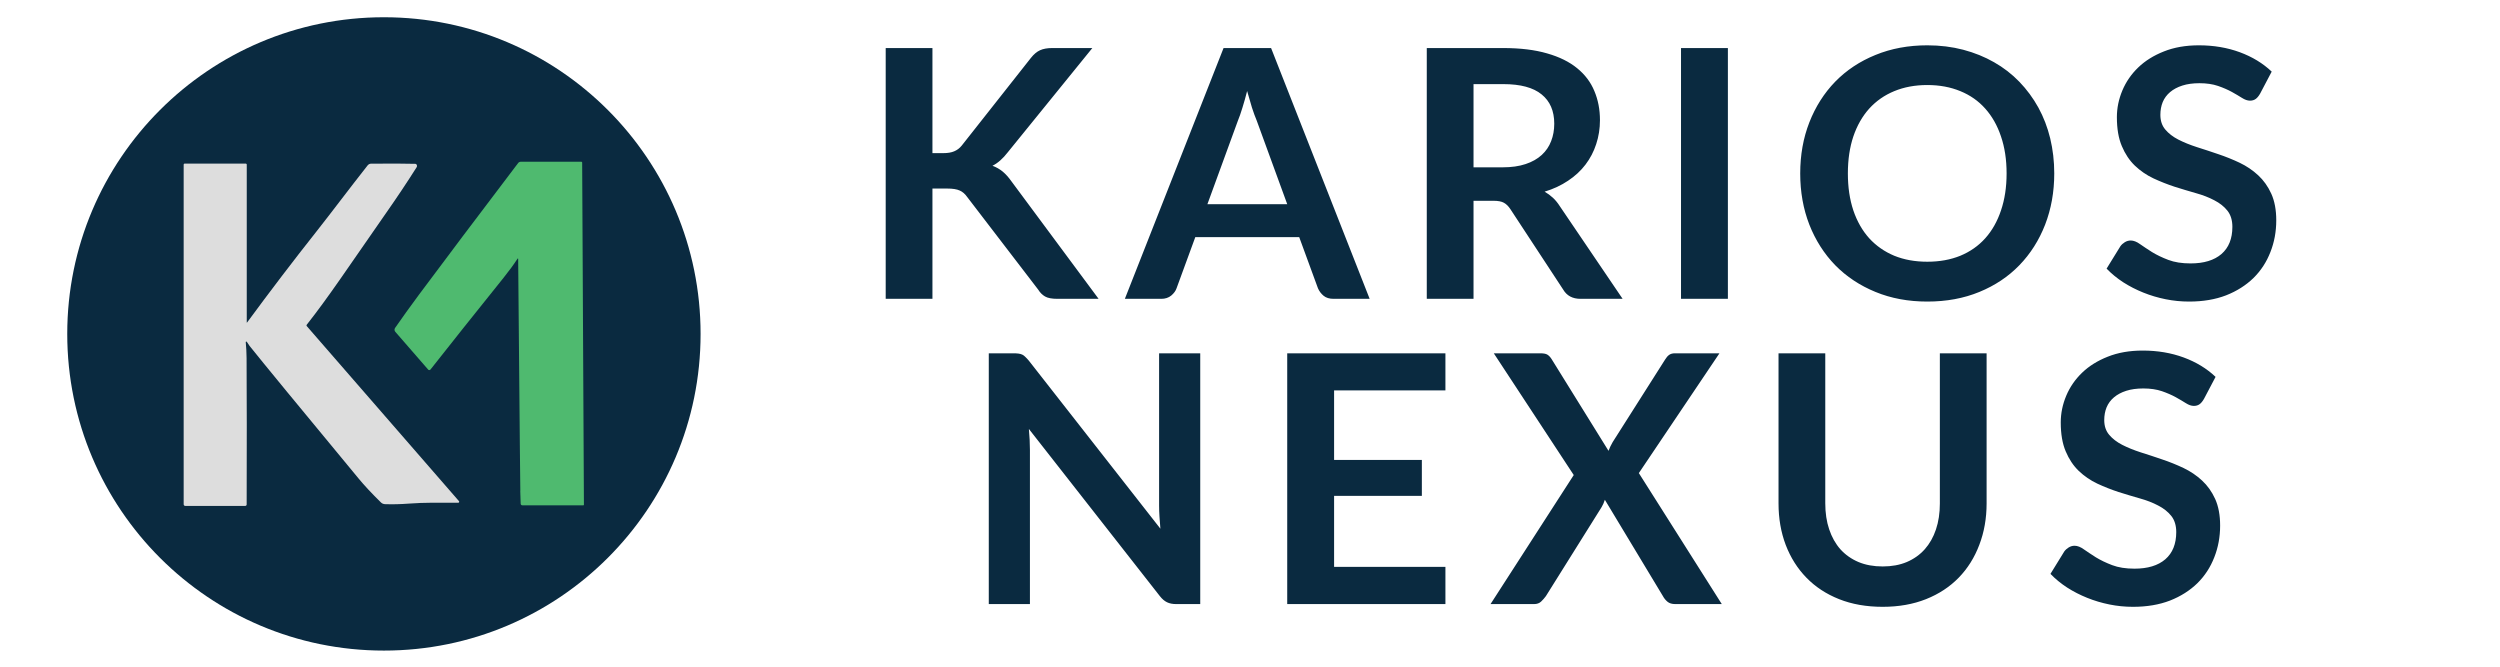
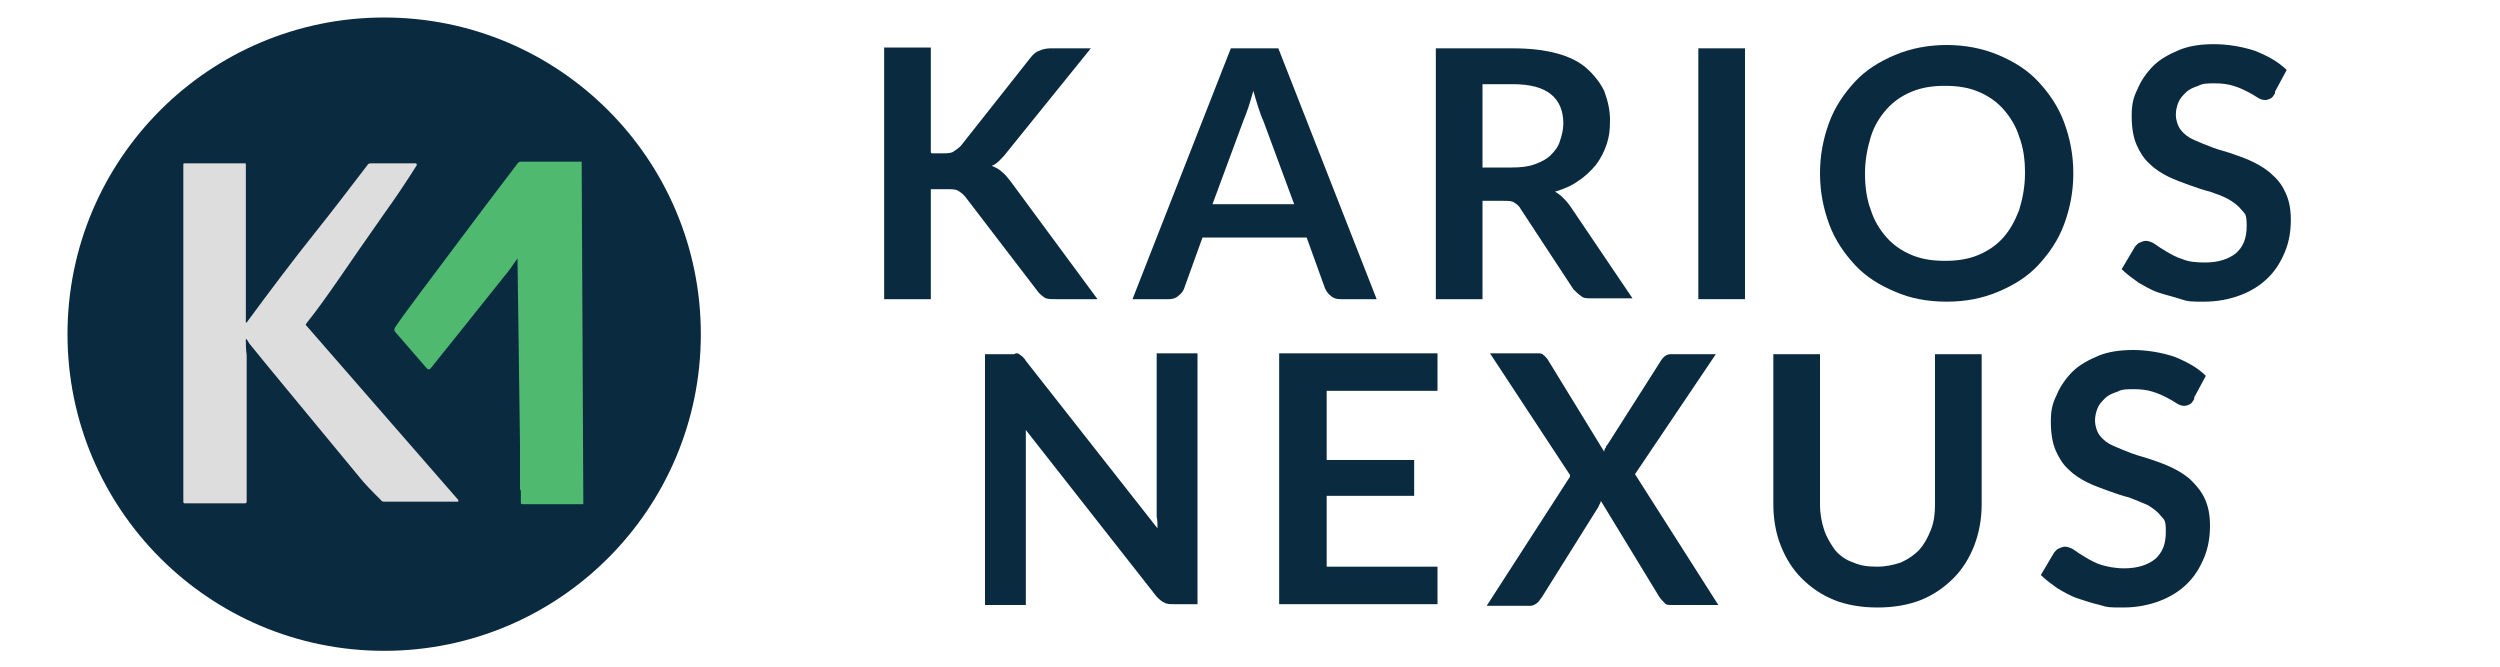
- <svg xmlns="http://www.w3.org/2000/svg" id="a" data-name="Layer 1" viewBox="0 0 300 80">
+ <svg xmlns="http://www.w3.org/2000/svg" id="a" version="1.1" viewBox="0 0 300 80">
  <defs>
    <style>
-       .b {
-         fill: #ddd;
+       .st0 {
+         fill: #4fba6f;
      }

-       .c, .d {
+       .st1 {
        fill: #0a2a40;
      }

-       .e {
-         fill: #4fba6f;
+       .st2 {
+         isolation: isolate;
      }

-       .d {
-         font-family: Lato-Bold, Lato;
-         font-size: 41.62px;
-         font-weight: 700;
-         letter-spacing: .09em;
+       .st3 {
+         fill: #ddd;
      }
    </style>
  </defs>
  <g>
-     <circle class="c" cx="46.07" cy="40.07" r="38" />
+     <circle class="st1" cx="46.1" cy="40.1" r="38" />
    <g>
-       <path class="e" d="M62.44,58.9l-.06-5.48-.2-22.38s-.04-.04-.06-.02c-.48.74-1.05,1.51-1.69,2.31-3.52,4.38-6.44,8.05-8.77,11.01-.07.09-.22.1-.29,0l-3.93-4.52c-.12-.13-.13-.33-.03-.47.82-1.19,1.79-2.53,2.89-4.02,3.09-4.15,7.05-9.41,11.88-15.77.07-.09.19-.15.3-.15h7.3s.08.04.08.08l.21,41.09s-.03.06-.06.06h-7.33c-.11,0-.2-.09-.2-.2l-.05-1.57Z" />
-       <path class="b" d="M29.65,38.7c2.77-3.77,5.54-7.4,8.3-10.89,1.95-2.47,3.87-5.05,6.17-7.97.1-.12.25-.2.41-.2,2.47-.02,4.22-.01,5.26.02.07,0,.12,0,.13.02.12.08.16.25.08.38-1.17,1.85-2.4,3.69-3.69,5.53-4.75,6.81-6.82,9.97-9.51,13.39-.03.04-.03.1,0,.14l18.28,21.02c.06.07.01.19-.09.19-2.62,0-3.97-.04-5.89.1-1.05.08-2,.1-2.86.07-.22,0-.4-.08-.53-.21-1.09-1.07-1.99-2.03-2.68-2.87-7.13-8.61-11.49-13.92-13.08-15.91,0,0-.12-.17-.33-.49-.04-.06-.14-.03-.13.05.06.57.09,1.2.1,1.9.03,4.74.03,10.6.01,17.57,0,.09-.08.17-.17.17h-7.2c-.1,0-.19-.08-.19-.19V19.74c0-.06.05-.11.11-.11h7.34c.06,0,.12.05.12.12v18.95s.02.03.03.01Z" />
+       <path class="st0" d="M62.4,58.9v-5.5c0,0-.3-22.4-.3-22.4,0,0,0,0,0,0-.5.7-1,1.5-1.7,2.3-3.5,4.4-6.4,8-8.8,11,0,0-.2,0-.3,0l-3.9-4.5c-.1-.1-.1-.3,0-.5.8-1.2,1.8-2.5,2.9-4,3.1-4.1,7-9.4,11.9-15.8,0,0,.2-.1.3-.1h7.3s0,0,0,0l.2,41.1s0,0,0,0h-7.3c-.1,0-.2,0-.2-.2v-1.6s0,0,0,0Z" />
+       <path class="st3" d="M29.6,38.7c2.8-3.8,5.5-7.4,8.3-10.9,2-2.5,3.9-5,6.2-8,0-.1.2-.2.4-.2,2.5,0,4.2,0,5.3,0,0,0,.1,0,.1,0,.1,0,.2.2,0,.4-1.2,1.9-2.4,3.7-3.7,5.5-4.8,6.8-6.8,10-9.5,13.4,0,0,0,0,0,.1l18.3,21c0,0,0,.2,0,.2-2.6,0-4,0-5.9,0-1,0-2,0-2.9,0-.2,0-.4,0-.5-.2-1.1-1.1-2-2-2.7-2.9-7.1-8.6-11.5-13.9-13.1-15.9,0,0-.1-.2-.3-.5,0,0-.1,0-.1,0,0,.6,0,1.2.1,1.9,0,4.7,0,10.6,0,17.6,0,0,0,.2-.2.2h-7.2c-.1,0-.2,0-.2-.2V19.7c0,0,0-.1.1-.1h7.3c0,0,.1,0,.1.1v19s0,0,0,0h0Z" />
    </g>
  </g>
  <g>
-     <text class="d" transform="translate(102.94 35.86)">
-       <tspan x="0" y="0">KARIOS</tspan>
-     </text>
-     <text class="d" transform="translate(115.31 72.49)">
-       <tspan x="0" y="0">NEXUS</tspan>
-     </text>
+     <g class="st2">
+       <g class="st2">
+         <path class="st1" d="M111.8,18.4h1.3c.5,0,1,0,1.3-.2s.6-.4.9-.7l8.3-10.5c.3-.4.7-.8,1.1-.9.4-.2.9-.3,1.4-.3h4.8l-10.1,12.5c-.3.4-.6.7-.9,1-.3.3-.6.5-.9.6.5.2.9.4,1.2.7.4.3.7.7,1.1,1.2l10.4,14.1h-5c-.7,0-1.2,0-1.5-.3-.3-.2-.6-.5-.8-.8l-8.5-11.1c-.3-.4-.6-.6-.9-.8-.3-.2-.8-.2-1.5-.2h-1.8v13.2h-5.6V5.7h5.6v12.6Z" />
+         <path class="st1" d="M165.2,35.9h-4.3c-.5,0-.9-.1-1.2-.4-.3-.2-.5-.5-.7-.9l-2.2-6.1h-12.5l-2.2,6.1c-.1.3-.3.6-.7.9-.3.3-.7.4-1.2.4h-4.3l11.8-30.1h5.7l11.8,30.1ZM145.7,24.5h9.6l-3.7-10c-.2-.4-.4-1-.6-1.6-.2-.6-.4-1.3-.6-2-.2.7-.4,1.4-.6,2s-.4,1.1-.6,1.6l-3.7,10Z" />
+         <path class="st1" d="M177.9,24.1v11.8h-5.6V5.8h9.2c2.1,0,3.8.2,5.3.6,1.5.4,2.7,1,3.6,1.8.9.8,1.6,1.7,2.1,2.7.4,1.1.7,2.2.7,3.5s-.1,2-.4,2.9c-.3.9-.7,1.7-1.3,2.5-.6.7-1.3,1.4-2.1,1.9-.8.6-1.8,1-2.8,1.3.7.4,1.3,1,1.8,1.7l7.5,11.1h-5c-.5,0-.9,0-1.2-.3-.3-.2-.6-.5-.9-.8l-6.3-9.6c-.2-.4-.5-.6-.8-.8-.3-.2-.7-.2-1.3-.2h-2.4ZM177.9,20.1h3.5c1.1,0,2-.1,2.8-.4.8-.3,1.4-.6,1.9-1.1.5-.5.9-1,1.1-1.7.2-.6.4-1.3.4-2.1,0-1.5-.5-2.7-1.5-3.5-1-.8-2.5-1.2-4.6-1.2h-3.6v10Z" />
+         <path class="st1" d="M209.4,35.9h-5.6V5.8h5.6v30.1Z" />
+         <path class="st1" d="M248.8,20.8c0,2.2-.4,4.2-1.1,6.1s-1.8,3.5-3.1,4.9c-1.3,1.4-2.9,2.4-4.8,3.2-1.9.8-3.9,1.2-6.2,1.2s-4.4-.4-6.2-1.2c-1.9-.8-3.5-1.8-4.8-3.2-1.3-1.4-2.4-3-3.1-4.9s-1.1-3.9-1.1-6.1.4-4.2,1.1-6.1,1.8-3.5,3.1-4.9c1.3-1.4,2.9-2.4,4.8-3.2,1.9-.8,4-1.2,6.2-1.2s4.3.4,6.2,1.2,3.5,1.8,4.8,3.2c1.3,1.4,2.4,3,3.1,4.9s1.1,3.9,1.1,6.1ZM243,20.8c0-1.7-.2-3.1-.7-4.4-.4-1.3-1.1-2.4-1.9-3.3-.8-.9-1.8-1.6-3-2.1-1.2-.5-2.5-.7-4-.7s-2.8.2-4,.7c-1.2.5-2.2,1.2-3,2.1-.8.9-1.5,2-1.9,3.3-.4,1.3-.7,2.8-.7,4.4s.2,3.1.7,4.4c.4,1.3,1.1,2.4,1.9,3.3.8.9,1.8,1.6,3,2.1,1.2.5,2.5.7,4,.7s2.8-.2,4-.7c1.2-.5,2.2-1.2,3-2.1.8-.9,1.4-2,1.9-3.3.4-1.3.7-2.8.7-4.4Z" />
+         <path class="st1" d="M273,11.2c-.2.3-.3.5-.5.6-.2.1-.4.2-.7.2s-.6-.1-.9-.3c-.3-.2-.8-.5-1.2-.7s-1-.5-1.7-.7c-.6-.2-1.4-.3-2.2-.3s-1.5,0-2,.3c-.6.2-1.1.4-1.5.8s-.7.7-.9,1.2c-.2.5-.3,1-.3,1.5s.2,1.3.6,1.8.9.9,1.6,1.2c.7.3,1.4.6,2.2.9.8.3,1.7.5,2.5.8.9.3,1.7.6,2.5,1,.8.4,1.6.9,2.2,1.5.7.6,1.2,1.3,1.6,2.2.4.9.6,1.9.6,3.2s-.2,2.6-.7,3.8-1.1,2.2-2,3.1c-.9.9-2,1.6-3.3,2.1-1.3.5-2.8.8-4.4.8s-1.9,0-2.8-.3-1.8-.5-2.7-.8-1.7-.8-2.4-1.2c-.7-.5-1.4-1-2-1.6l1.6-2.7c.2-.2.3-.4.6-.5.2-.1.5-.2.7-.2s.7.1,1.1.4.9.6,1.4.9c.5.3,1.2.7,1.9.9.7.3,1.6.4,2.7.4,1.6,0,2.8-.4,3.7-1.1.9-.8,1.3-1.8,1.3-3.3s-.2-1.4-.6-1.9c-.4-.5-.9-.9-1.6-1.3s-1.4-.6-2.2-.9c-.8-.2-1.7-.5-2.5-.8s-1.7-.6-2.5-1c-.8-.4-1.6-.9-2.2-1.5-.7-.6-1.2-1.4-1.6-2.3s-.6-2.1-.6-3.5.2-2.2.7-3.2c.4-1,1.1-2,1.9-2.8.8-.8,1.9-1.4,3.1-1.9,1.2-.5,2.6-.7,4.2-.7s3.4.3,4.9.8c1.5.6,2.8,1.3,3.8,2.3l-1.4,2.6Z" />
+       </g>
+     </g>
+     <g class="st2">
+       <g class="st2">
+         <path class="st1" d="M121.9,42.4c.2,0,.3,0,.4.1s.3.2.4.3c.1.1.3.3.4.5l15.8,20.1c0-.5,0-1-.1-1.4,0-.5,0-.9,0-1.3v-18.3h4.9v30.1h-2.9c-.4,0-.8,0-1.1-.2-.3-.1-.6-.4-.9-.7l-15.7-20c0,.4,0,.9,0,1.3,0,.4,0,.8,0,1.2v18.5h-4.9v-30.1h2.9c.2,0,.5,0,.6,0Z" />
+         <path class="st1" d="M172.5,42.4v4.5h-13.3v8.3h10.5v4.3h-10.5v8.5h13.3v4.5h-19v-30.1h19Z" />
+         <path class="st1" d="M188.4,57l-9.6-14.6h5.6c.4,0,.7,0,.8.2.2.1.3.3.5.5l6.8,11.1c0-.2.1-.4.2-.5,0-.2.2-.3.3-.5l6.3-9.9c.3-.5.7-.8,1.2-.8h5.4l-9.7,14.4,10,15.7h-5.6c-.4,0-.7,0-.9-.3-.2-.2-.4-.4-.6-.7l-7-11.5c0,.2-.1.3-.2.5s-.1.3-.2.4l-6.7,10.7c-.2.2-.3.5-.6.7s-.5.3-.8.3h-5.2l10-15.5Z" />
+         <path class="st1" d="M225.2,68c1.1,0,2-.2,2.9-.5.9-.4,1.6-.9,2.2-1.5.6-.7,1-1.4,1.4-2.4s.5-2,.5-3.1v-18h5.6v18c0,1.8-.3,3.4-.9,5-.6,1.5-1.4,2.8-2.5,3.9-1.1,1.1-2.4,2-3.9,2.6s-3.3.9-5.2.9-3.7-.3-5.2-.9-2.8-1.5-3.9-2.6c-1.1-1.1-1.9-2.4-2.5-3.9-.6-1.5-.9-3.2-.9-5v-18h5.6v18c0,1.2.2,2.2.5,3.1.3.9.8,1.7,1.3,2.4.6.7,1.3,1.2,2.2,1.5.9.4,1.8.5,2.9.5Z" />
+         <path class="st1" d="M263.3,47.9c-.2.3-.3.5-.5.6-.2.1-.4.2-.7.2s-.6-.1-.9-.3-.8-.5-1.2-.7-1-.5-1.7-.7c-.6-.2-1.4-.3-2.2-.3s-1.5,0-2,.3c-.6.2-1.1.4-1.5.8s-.7.7-.9,1.2c-.2.5-.3,1-.3,1.5s.2,1.3.6,1.8.9.9,1.6,1.2,1.4.6,2.2.9c.8.3,1.7.5,2.5.8.9.3,1.7.6,2.5,1s1.6.9,2.2,1.5,1.2,1.3,1.6,2.2.6,1.9.6,3.2-.2,2.6-.7,3.8-1.1,2.2-2,3.1c-.9.9-2,1.6-3.3,2.1-1.3.5-2.8.8-4.4.8s-1.9,0-2.8-.3c-.9-.2-1.8-.5-2.7-.8-.9-.3-1.7-.8-2.4-1.2-.7-.5-1.4-1-2-1.6l1.6-2.7c.2-.2.3-.4.6-.5.2-.1.5-.2.7-.2s.7.1,1.1.4c.4.3.9.6,1.4.9.5.3,1.2.7,1.9.9s1.6.4,2.7.4c1.6,0,2.8-.4,3.7-1.1.9-.8,1.3-1.8,1.3-3.3s-.2-1.4-.6-1.9c-.4-.5-.9-.9-1.6-1.3-.7-.3-1.4-.6-2.2-.9-.8-.2-1.7-.5-2.5-.8s-1.7-.6-2.5-1c-.8-.4-1.6-.9-2.2-1.5-.7-.6-1.2-1.4-1.6-2.3s-.6-2.1-.6-3.5.2-2.2.7-3.2c.4-1,1.1-2,1.9-2.8.8-.8,1.9-1.4,3.1-1.9,1.2-.5,2.6-.7,4.2-.7s3.4.3,4.9.8c1.5.6,2.8,1.3,3.8,2.3l-1.4,2.6Z" />
+       </g>
+     </g>
  </g>
</svg>
